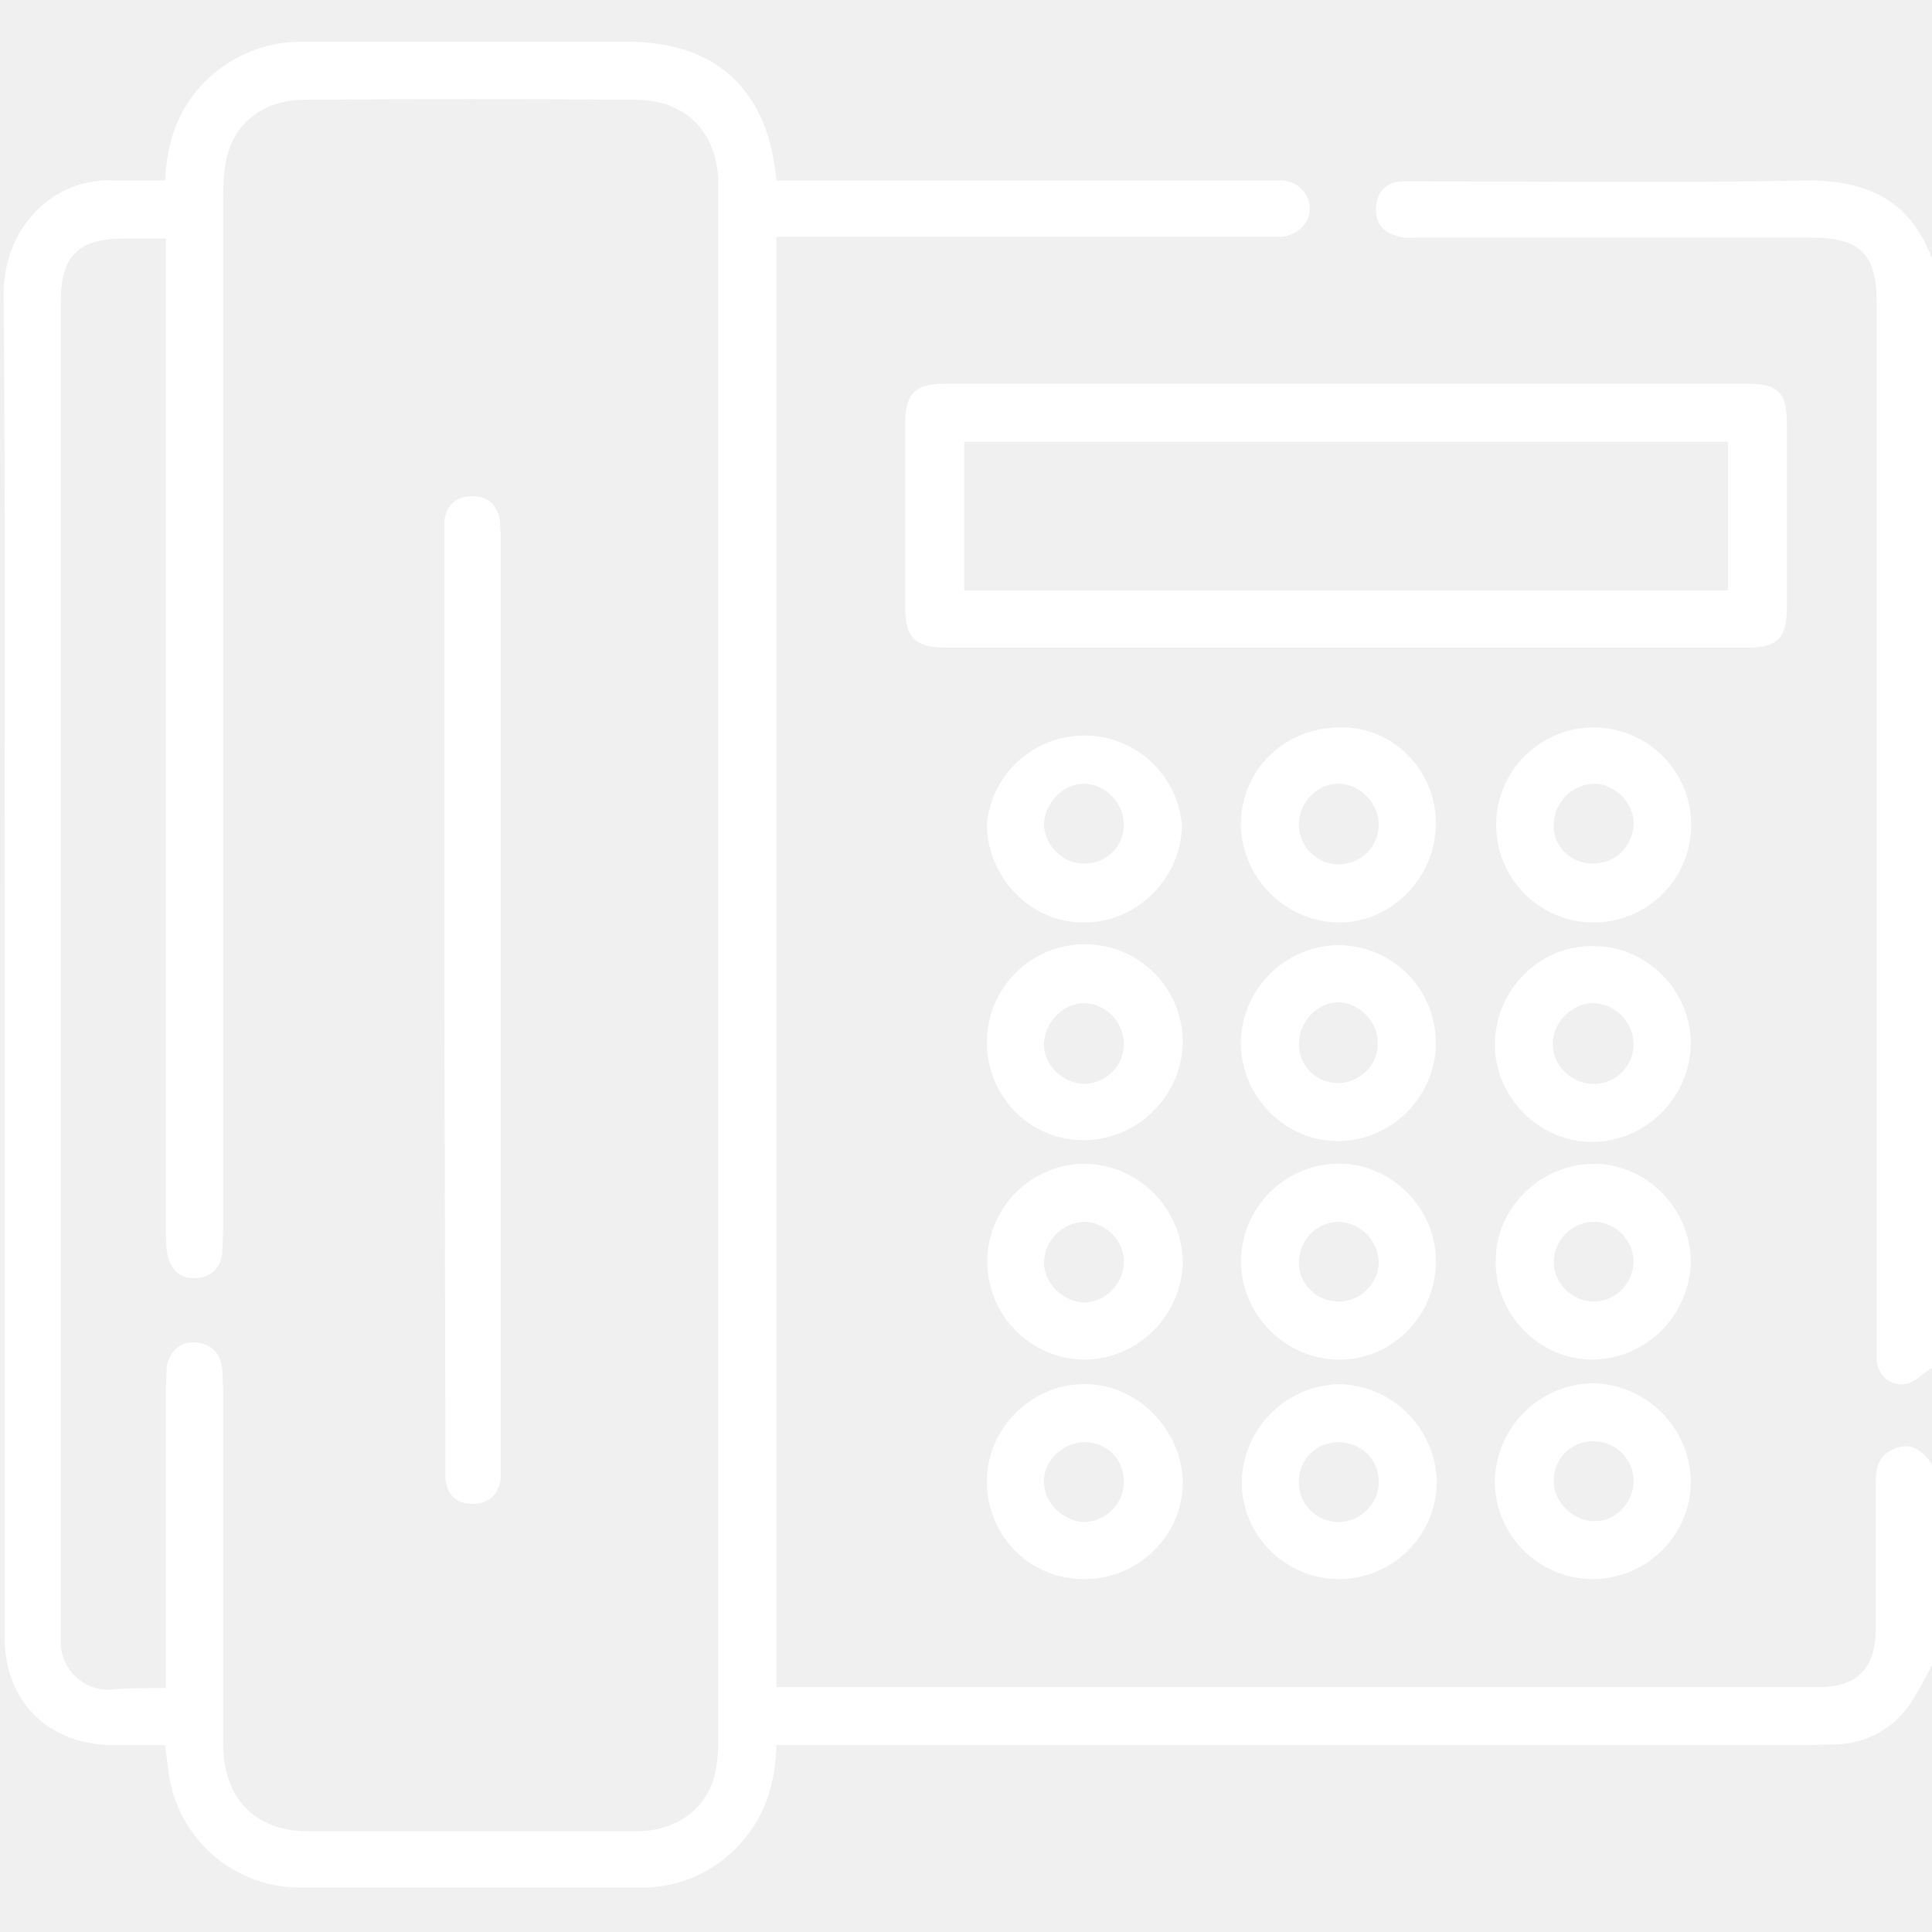
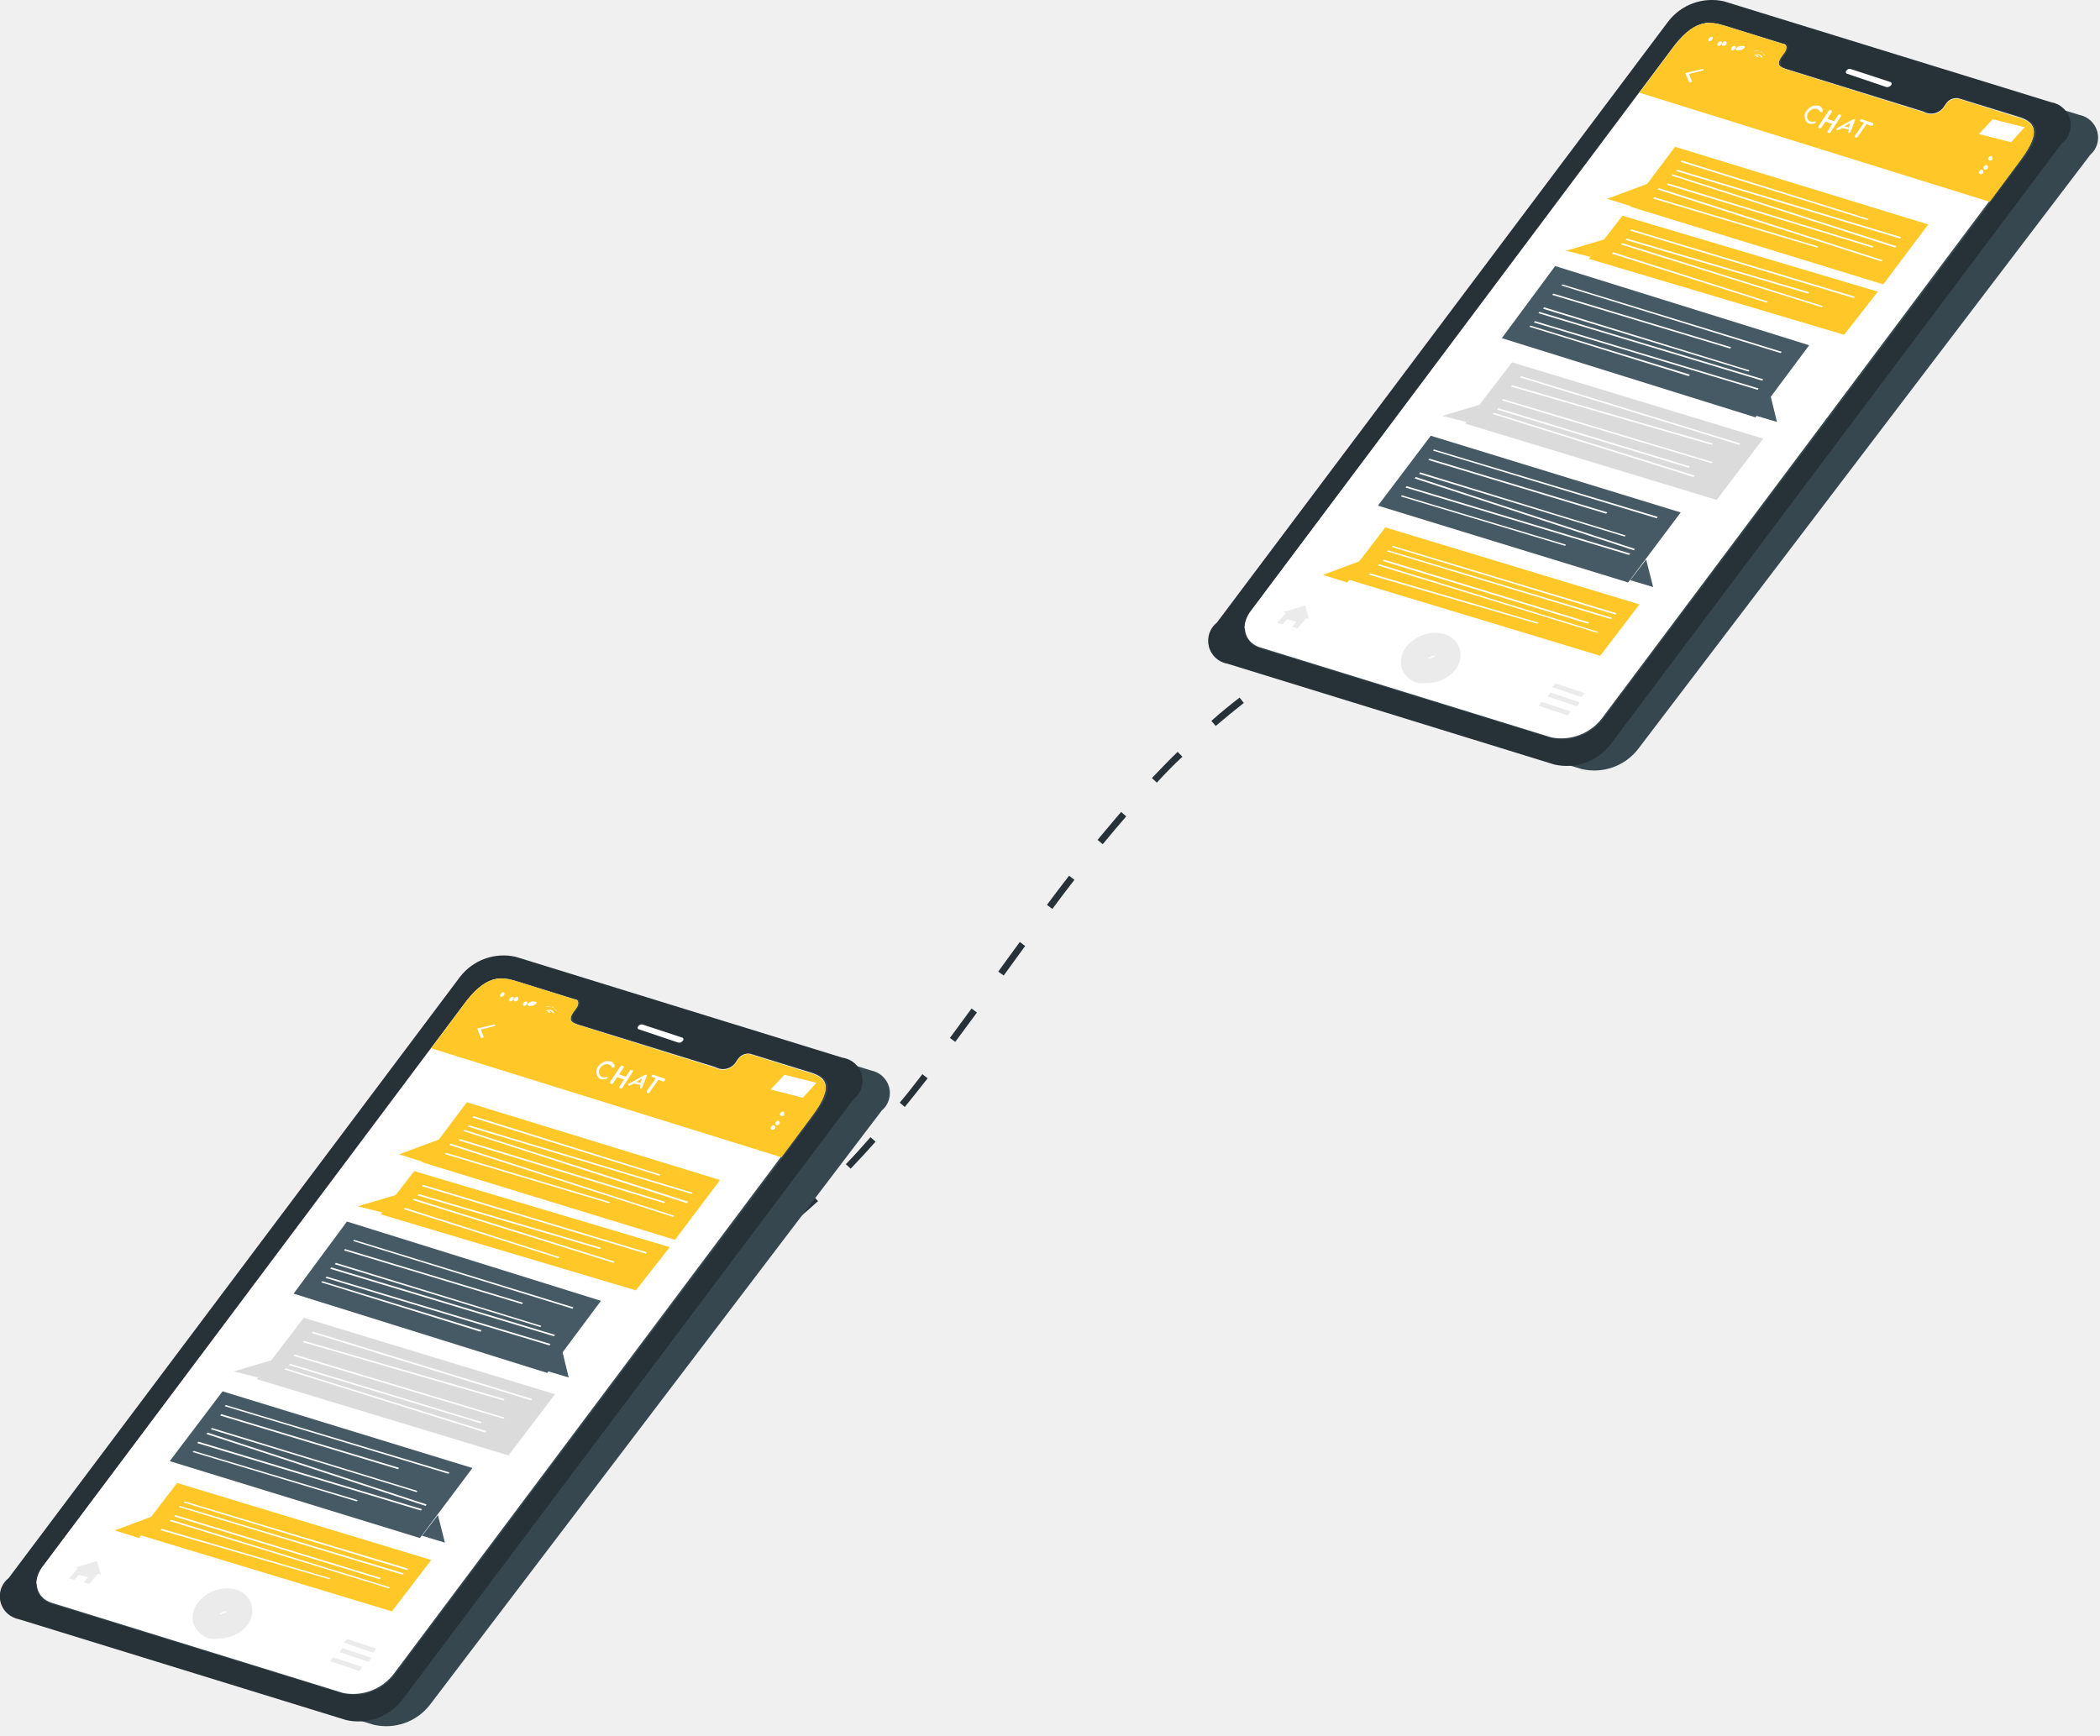
- <svg xmlns="http://www.w3.org/2000/svg" fill="white" xml:space="preserve" baseProfile="tiny" overflow="visible" version="1.2" viewBox="0 0 213 213">
-   <path d="M213 183.6c-.9 1.6-1.7 3.4-2.9 4.9a10 10 0 0 1-7.5 3.8l-3.3.1H85.6c-.1 3.9-1.1 7.4-3.5 10.3a14.5 14.5 0 0 1-11 5.4H32.9a14.6 14.6 0 0 1-14.3-12.6l-.4-3.1H12c-7-.3-11.5-5-11.5-12v-78.7c0-23 .1-46.1-.1-69.1C.3 25.4 5.6 19.4 13 19.9h5.2c.2-4.2 1.4-7.8 4.2-10.7a15 15 0 0 1 11.2-4.6h35.5c9.9 0 15.6 5.3 16.5 15.3h55.8c1.7.1 3 1.5 3 3.1s-1.3 2.9-3.1 3.1H85.6V186h114.9c4.2 0 6.2-2 6.3-6.2v-16c0-1.8.1-3.3 2.1-4.1 2-.8 3.1.4 4.2 1.8l-.1 22.1zm-194.7 2.5v-33.5l.1-2.1c.4-1.6 1.5-2.6 3.1-2.5 1.7.1 2.8 1.1 3 2.9l.1 2.3v39c0 6 3.4 9.6 9.2 9.7h36.3c4.3 0 7.6-2.3 8.6-5.9.4-1.4.5-3 .5-4.5V20.4c0-5.7-3.5-9.4-9.1-9.4-12.2-.1-24.4-.1-36.5 0-4.3 0-7.5 2.3-8.5 6-.4 1.5-.5 3.1-.5 4.7v113.8l-.1 2.7c-.2 1.6-1.2 2.5-2.7 2.7-1.6.2-2.7-.6-3.2-2.1-.3-.9-.3-1.9-.3-2.9V26.3h-4.6c-5.1 0-7 1.9-7 7v148.1a5.3 5.3 0 0 0 5.2 4.9c2-.2 4-.2 6.4-.2z" />
-   <path d="M213 150.8c-1 .6-2 1.7-3 1.8-1.6.2-2.9-.9-3.1-2.6V33.3c0-5.2-1.8-7.1-7.1-7.1h-43.6c-.6 0-1.3.1-1.9-.1-1.7-.4-2.7-1.4-2.6-3.2.1-1.7 1-2.7 2.7-2.9h1.9c14.2 0 28.4.2 42.6-.1 7.1-.1 12 2.3 14.3 9.2-.2 40.5-.2 81.1-.2 121.7z" />
-   <path d="M148.5 71.4h-44.2c-3.4 0-4.5-1.1-4.5-4.4V46.7c0-3.3 1.1-4.4 4.3-4.4h88.6c3.3 0 4.3 1 4.3 4.3v20.5c0 3.3-1.1 4.3-4.4 4.3h-44.1zm-42.2-6.3h84.2V48.7h-84.2v16.4zm2.5 49.8a10.8 10.8 0 0 1 21.6 0 11 11 0 0 1-10.8 10.8c-6 .1-10.8-4.8-10.8-10.8zm15.1.2c0-2.4-2-4.5-4.4-4.5-2.3 0-4.3 2.1-4.4 4.4-.1 2.4 2.1 4.5 4.5 4.5 2.4-.1 4.3-2 4.3-4.4zm51.8-10.8c5.9 0 10.8 5 10.7 10.9a11 11 0 0 1-10.8 10.7c-5.9 0-10.8-4.9-10.8-10.8.1-6.1 5-10.9 10.9-10.8zm.1 6.3c-2.3-.1-4.6 2-4.6 4.4-.1 2.3 1.9 4.4 4.3 4.5 2.4.1 4.4-1.7 4.6-4.1a4.6 4.6 0 0 0-4.3-4.8zm-.1-30.4a10.7 10.7 0 1 1 0 21.5 10.7 10.7 0 0 1 0-21.5zm0 15c2.4 0 4.3-1.9 4.4-4.3.1-2.4-2.1-4.5-4.4-4.5a4.6 4.6 0 0 0-4.4 4.4c-.2 2.4 1.9 4.5 4.4 4.4zm.1 33.1c5.9.1 10.7 5.1 10.6 11a11 11 0 0 1-10.8 10.6c-5.9 0-10.8-5-10.7-10.9 0-5.9 5-10.7 10.9-10.7zm4.3 10.9a4.5 4.5 0 0 0-4.2-4.5 4.5 4.5 0 0 0-4.6 4.3c-.1 2.4 2 4.5 4.4 4.5 2.3 0 4.3-1.9 4.4-4.3zm-60.5-10.9a11 11 0 0 1 10.8 10.9 11 11 0 0 1-10.7 10.7 10.8 10.8 0 0 1-.1-21.6zm4.3 10.8c0-2.4-2-4.3-4.3-4.4a4.6 4.6 0 0 0-4.5 4.5c0 2.3 2.1 4.3 4.4 4.4 2.4 0 4.4-2.1 4.4-4.5zm-15.1-48.3a10.8 10.8 0 0 1 21.5.1c0 5.9-5 10.9-10.9 10.8-5.8 0-10.6-5-10.6-10.9zm15.1.1c0-2.4-2.1-4.5-4.4-4.5-2.3 0-4.3 2.1-4.4 4.4 0 2.3 2 4.4 4.3 4.4 2.5.1 4.5-1.8 4.5-4.3zm34.4 48.5c-.2 6-5.1 10.7-11.1 10.5a11 11 0 0 1-10.4-11c.2-6.1 5.2-10.8 11.2-10.6 5.8.2 10.5 5.3 10.3 11.1zm-15.1-.2c0 2.4 2 4.3 4.4 4.3 2.4 0 4.5-2.1 4.4-4.5a4.6 4.6 0 0 0-4.4-4.3c-2.4 0-4.4 2-4.4 4.5zm15.1-24.2c0 5.9-4.9 10.8-10.8 10.8-5.8 0-10.6-4.8-10.7-10.7a10.9 10.9 0 0 1 10.7-10.9c6 0 10.8 4.8 10.8 10.8zm-15.1.1c0 2.4 1.9 4.3 4.3 4.3s4.5-2 4.4-4.5c0-2.3-2.1-4.4-4.4-4.4-2.2 0-4.3 2.1-4.3 4.6zm-23.7 59c-6 0-10.7-4.8-10.7-10.8 0-5.8 4.9-10.7 10.7-10.7 5.8-.1 10.8 5 10.9 10.8 0 5.9-4.9 10.7-10.9 10.7zm4.4-10.8c0-2.5-2-4.4-4.5-4.3-2.3.1-4.4 2.1-4.3 4.4 0 2.3 2.1 4.3 4.4 4.4 2.4 0 4.5-2.1 4.4-4.5zm34.4-72.2c-.2 6-5.2 10.8-11 10.6a11 11 0 0 1-10.5-10.9c.1-6.2 5.1-10.8 11.4-10.6 5.7.1 10.3 5.1 10.1 10.9zm-10.8 4.2c2.5 0 4.5-1.9 4.5-4.4 0-2.3-2-4.4-4.3-4.5-2.3-.1-4.4 1.9-4.5 4.3a4.4 4.4 0 0 0 4.3 4.6zm28.2 78.8c-6 0-10.8-4.7-10.9-10.7a11 11 0 0 1 10.8-10.9 11 11 0 0 1 10.8 10.7c.1 5.9-4.7 10.8-10.7 10.9zm4.4-10.7a4.4 4.4 0 0 0-4.2-4.5 4.3 4.3 0 0 0-4.6 4.3c-.1 2.3 2.1 4.5 4.4 4.5 2.3.1 4.3-1.9 4.4-4.3zm-32.4 10.7c-6 0-10.8-4.8-10.8-10.7a11 11 0 0 1 10.8-10.8 11 11 0 0 1 10.7 10.7c0 5.9-4.7 10.7-10.7 10.8zm-.1-15.1a4.3 4.3 0 0 0-4.4 4.5c0 2.4 2 4.3 4.4 4.3 2.4 0 4.5-2.1 4.4-4.5 0-2.4-2-4.3-4.4-4.3zM49 110.3V57.4c.2-1.8 1.4-2.7 3.1-2.7 1.6 0 2.7.9 3 2.6l.1 1.7v104.1c-.3 1.7-1.3 2.7-3.1 2.7s-2.8-1-3-2.8v-3.7l-.1-49z" />
+ <svg xmlns="http://www.w3.org/2000/svg" width="219" height="181" fill="none">
+   <path fill="#263238" d="m59.53 139-.15-.69a34 34 0 0 0 3.67-.94l.19.68c-1.2.38-2.45.7-3.7.96Zm8.23-2.45-.25-.66c1.16-.45 2.32-.94 3.45-1.5l.3.64a49.82 49.82 0 0 1-3.5 1.52Zm7.7-3.76-.36-.6a54.3 54.3 0 0 0 3.16-2.06l.4.57a82.7 82.7 0 0 1-3.2 2.05v.04Zm7-4.98-.45-.55a70.3 70.3 0 0 0 2.82-2.5l.48.52c-.93.84-1.9 1.69-2.85 2.49v.04Zm6.27-5.9-.52-.48c.85-.88 1.7-1.82 2.57-2.82l.53.47c-.87.97-1.73 1.92-2.58 2.8v.04Zm5.64-6.44-.54-.46c.8-.94 1.58-1.96 2.36-2.97l.55.43c-.77.98-1.55 1.97-2.36 2.96v.03Zm5.25-6.8-.56-.41 2.26-3.07.56.42-2.26 3.06Zm5.05-6.92-.57-.41 2.25-3.09.56.42-2.24 3.08Zm5.07-6.95-.56-.42a173.4 173.4 0 0 1 2.31-3.04l.56.43c-.78 1-1.55 2.01-2.3 3.03Zm5.26-6.74-.54-.46c.8-.94 1.62-1.95 2.46-2.91l.53.46c-.83.96-1.65 1.93-2.45 2.9Zm5.64-6.43-.51-.48c.9-.94 1.8-1.88 2.68-2.73l.5.51c-.9.82-1.8 1.76-2.67 2.7Zm6.15-5.9-.46-.54c.94-.85 1.96-1.67 2.94-2.43l.44.56c-1 .79-1.94 1.56-2.93 2.4Zm6.74-5.2-.4-.58a61.36 61.36 0 0 1 3.22-2.05l.37.6a63.04 63.04 0 0 0-3.2 2.03h.01Zm7.33-4.29-.31-.63c1.13-.56 2.3-1.1 3.47-1.6l.27.65a63.57 63.57 0 0 0-3.44 1.58Z" />
+   <path fill="#263238" d="m62.84 139.85-.17-1.87c1.67-.15 3.35-.32 5.03-.52l.23 1.84-5.09.55Zm126-99.67-.17-1.87c1.68-.15 3.35-.32 5.03-.52l.23 1.84-5.09.55Z" />
+   <path fill="#37474F" d="M91.98 115.8 44.8 177.86a5.77 5.77 0 0 1-5.82 2.04L4.8 169.48a2.43 2.43 0 0 1-1.85-1.73 2.39 2.39 0 0 1 .74-2.42l47.19-62.04a5.72 5.72 0 0 1 5.82-2.04l34.17 10.41a2.42 2.42 0 0 1 1.85 1.73 2.38 2.38 0 0 1-.74 2.42Zm126.01-99.66-47.2 62.04a5.78 5.78 0 0 1-5.82 2.04l-34.17-10.4a2.42 2.42 0 0 1-1.85-1.74 2.39 2.39 0 0 1 .74-2.42l47.19-62.04a5.72 5.72 0 0 1 5.82-2.03l34.17 10.4a2.42 2.42 0 0 1 1.85 1.74 2.37 2.37 0 0 1-.73 2.41Z" />
+   <path fill="#263238" d="M87.89 110.33 53.79 99.8a5.73 5.73 0 0 0-5.81 2.08L.9 164.6a2.42 2.42 0 0 0-.12 3.7c.34.3.77.52 1.23.6l34.1 10.51a5.78 5.78 0 0 0 5.8-2.06L89 114.65a2.42 2.42 0 0 0-1.11-4.32Zm-46.68 64.3a5.38 5.38 0 0 1-5.35 2.04l-30.49-9.4c-1.71-.53-2.1-2.43-.84-3.95l43.83-58.4c2.41-3.34 4.03-3.1 5.74-2.57l6.1 1.9c.36 0 .38.55 0 .99l-.15.2c-.8 1.06-.14 1.25.65 1.5l14.13 4.36a1.63 1.63 0 0 0 2.21-.6l.15-.2a1.3 1.3 0 0 1 1.25-.6l6.12 1.88c1.69.51 2.75 1.39.44 4.46l-43.8 58.4ZM213.89 10.66 179.79.14a5.73 5.73 0 0 0-5.81 2.09l-47.07 62.7a2.43 2.43 0 0 0 1.11 4.3l34.1 10.52a5.78 5.78 0 0 0 5.8-2.06L215 14.98a2.42 2.42 0 0 0 .14-3.72 2.4 2.4 0 0 0-1.25-.6ZM167.2 74.97a5.38 5.38 0 0 1-5.35 2.04l-30.49-9.4c-1.71-.54-2.1-2.43-.84-3.96l43.83-58.4c2.41-3.34 4.03-3.1 5.74-2.56l6.1 1.89c.36 0 .38.56 0 1l-.15.19c-.8 1.06-.14 1.26.65 1.5l14.13 4.36a1.63 1.63 0 0 0 2.21-.6l.15-.2a1.3 1.3 0 0 1 1.25-.6l6.12 1.89c1.69.5 2.75 1.38.44 4.46l-43.8 58.4Z" />
+   <path fill="#fff" d="m70.72 108.74-4.16-1.4a.2.2 0 0 1 0-.3.43.43 0 0 1 .2-.17.4.4 0 0 1 .25-.01l4.18 1.38a.2.2 0 0 1 .06.07.21.21 0 0 1 0 .2.2.2 0 0 1-.06.06.47.47 0 0 1-.21.16.44.44 0 0 1-.26.01Zm126-99.66-4.16-1.41a.19.19 0 0 1-.05-.07.2.2 0 0 1-.02-.09c0-.03 0-.06.02-.08a.19.19 0 0 1 .05-.07.42.42 0 0 1 .2-.16.39.39 0 0 1 .25 0l4.18 1.37c.03.02.05.04.06.07a.2.2 0 0 1 0 .2.19.19 0 0 1-.06.07.47.47 0 0 1-.22.15.44.44 0 0 1-.25.02Z" />
+   <path fill="#fff" d="m84.76 116.24-43.66 58.3a5.35 5.35 0 0 1-5.33 2.04l-30.37-9.4c-1.7-.53-2.09-2.41-.84-3.94l43.67-58.3c2.4-3.34 4-3.1 5.7-2.57l6.08 1.89c.36 0 .39.56 0 1l-.14.19c-.8 1.06-.15 1.25.65 1.5l14.06 4.35a1.62 1.62 0 0 0 2.21-.6l.14-.2a1.3 1.3 0 0 1 1.25-.6l6.1 1.89c1.8.5 2.78 1.35.48 4.45Zm126-99.67-43.66 58.3a5.35 5.35 0 0 1-5.33 2.04l-30.37-9.39c-1.7-.53-2.09-2.42-.84-3.95l43.66-58.3c2.4-3.34 4.01-3.1 5.72-2.56L186 4.59c.36 0 .39.56 0 1l-.14.19c-.8 1.06-.15 1.26.65 1.5l14.06 4.36a1.62 1.62 0 0 0 2.21-.6l.14-.2a1.3 1.3 0 0 1 1.25-.6l6.1 1.88c1.8.5 2.78 1.36.48 4.45Z" />
+   <path fill="#FFC727" d="m84.76 116.33-3.26 4.38-36.53-11.37 3.26-4.38c2.4-3.36 4-3.12 5.71-2.59l6.08 1.9c.36 0 .38.56 0 1l-.15.2c-.79 1.07-.14 1.26.65 1.5l14.06 4.4a1.61 1.61 0 0 0 2.21-.62l.15-.2a1.3 1.3 0 0 1 1.25-.6l6.07 1.9c1.82.51 2.8 1.36.5 4.48Zm126-99.67-3.26 4.39-36.53-11.38 3.26-4.38c2.4-3.36 4-3.12 5.71-2.58l6.08 1.9c.36 0 .38.56 0 1l-.15.2c-.79 1.06-.14 1.26.65 1.5l14.06 4.39a1.61 1.61 0 0 0 2.21-.61l.15-.2a1.3 1.3 0 0 1 1.25-.6l6.07 1.9c1.82.5 2.8 1.36.5 4.47Z" />
+   <path fill="#fff" d="m50.16 108.28-.4-1 1.85-.44.05.16-1.53.39.33.8-.3.09Zm126-99.67-.41-.99 1.86-.44.05.15-1.53.39.34.81-.31.08ZM81.74 116.36a.32.32 0 0 1-.35 0 .16.16 0 0 1 0-.27c.04-.06.1-.1.15-.13a.35.35 0 0 1 .2-.02c.05.18.1.31 0 .42Zm126-99.67a.32.32 0 0 1-.35 0 .16.16 0 0 1-.07-.13.16.16 0 0 1 .07-.13c.04-.06.1-.1.15-.14a.34.34 0 0 1 .2-.02c.05.18.1.31 0 .42ZM81.18 117.3a.22.22 0 0 1-.14.07.22.22 0 0 1-.14-.06.15.15 0 0 1-.04-.06.2.2 0 0 1 0-.14c0-.03.02-.05.04-.06.02-.06.06-.1.11-.13s.1-.04.15-.02c.04 0 .08.01.11.05a.2.2 0 0 1 .05.14c0 .05 0 .1-.04.15a.14.14 0 0 1-.1.07Zm126-99.66a.22.22 0 0 1-.14.06.22.22 0 0 1-.14-.06.16.16 0 0 1-.04-.05.2.2 0 0 1 0-.15l.03-.06a.3.3 0 0 1 .12-.13c.05-.03.1-.04.15-.02.04 0 .08.01.11.05s.05.09.05.14c0 .06 0 .11-.03.15a.14.14 0 0 1-.11.07ZM80.7 117.79a.2.2 0 0 1-.13.05.2.2 0 0 1-.13-.05c-.09 0-.1-.16 0-.29a.3.3 0 0 1 .12-.11.2.2 0 0 1 .14-.02c.04 0 .08.02.1.06.03.04.04.1.04.15 0 .06-.01.1-.04.15a.11.11 0 0 1-.1.06Zm126-99.67a.2.2 0 0 1-.13.06.2.2 0 0 1-.13-.06c-.09 0-.1-.15 0-.28a.3.3 0 0 1 .12-.12.2.2 0 0 1 .14-.01c.04 0 .08.02.1.06.03.04.04.09.04.14 0 .06-.01.11-.04.15a.11.11 0 0 1-.1.06ZM58.09 105.4h-.17a.53.53 0 0 0-.41-.38 1.25 1.25 0 0 0-.72 0h.94v.14l.36.25Zm-1.23-.07a.93.93 0 0 1 .5 0 .46.46 0 0 1 .44.34h-.15a.43.43 0 0 0-.29-.24.67.67 0 0 0-.5-.1Z" />
+   <path fill="#fff" d="M57.37 105.62h-.15a.21.21 0 0 0-.14-.14.52.52 0 0 0-.27 0c.34-.15.56-.07.56.14Zm-.22.08H57c-.14 0 0 0 0 0h.12s.05-.03.03 0ZM184.09 5.74h-.17a.53.53 0 0 0-.41-.39 1.25 1.25 0 0 0-.72 0h.94v.15l.36.24Zm-1.23-.07a.92.92 0 0 1 .5 0 .46.46 0 0 1 .44.33h-.15a.43.43 0 0 0-.28-.24.68.68 0 0 0-.51-.1Z" />
+   <path fill="#fff" d="M183.37 5.96h-.15a.22.22 0 0 0-.14-.15.53.53 0 0 0-.27 0c.34-.14.56-.07.56.15Zm-.22.07H183c-.14 0 0 0 0 0h.12s.05-.03.03 0ZM52.24 103.67c.04-.05.08-.1.13-.13a.3.3 0 0 1 .18-.05l.05.07a.21.21 0 0 1 0 .18.17.17 0 0 1-.05.06.36.36 0 0 1-.17.15.3.3 0 0 1-.2 0 .2.2 0 0 1-.03-.15c0-.03.02-.06.03-.08a.15.15 0 0 1 .06-.05ZM178.24 4a.4.4 0 0 1 .13-.13.3.3 0 0 1 .18-.04l.05.06a.2.2 0 0 1 .02.1.2.2 0 0 1-.02.08.18.18 0 0 1-.05.07.36.36 0 0 1-.17.14.3.3 0 0 1-.2.01.2.2 0 0 1-.03-.08v-.08a.2.2 0 0 1 .03-.07.16.16 0 0 1 .06-.05ZM53.17 104.14a.29.29 0 0 1 .15-.14.26.26 0 0 1 .19-.02l.05.07a.22.22 0 0 1 0 .17.17.17 0 0 1-.05.07.4.4 0 0 1-.16.13.29.29 0 0 1-.18.02.17.17 0 0 1-.05-.06.21.21 0 0 1 0-.18.17.17 0 0 1 .05-.06Zm126-99.67a.4.4 0 0 1 .15-.14.26.26 0 0 1 .19-.01l.05.06.02.1c0 .02 0 .05-.02.08a.16.16 0 0 1-.05.06.43.43 0 0 1-.16.14.29.29 0 0 1-.18.02.17.17 0 0 1-.05-.07.21.21 0 0 1-.02-.09c0-.03 0-.06.02-.08a.17.17 0 0 1 .05-.07ZM53.63 104.15a.33.33 0 0 1 .15-.16.19.19 0 0 1 .18 0c.12 0 .14.23 0 .38a.25.25 0 0 1-.18.08.25.25 0 0 1-.17-.08c-.04.13-.06-.06.02-.22Zm126-99.66a.33.33 0 0 1 .15-.16.19.19 0 0 1 .18 0c.12 0 .14.22 0 .38a.25.25 0 0 1-.18.07.25.25 0 0 1-.17-.07c-.04.12-.06-.07.02-.22ZM54.6 104.61c.05-.06.1-.1.16-.13a.3.3 0 0 1 .18-.02c.03.01.04.03.05.06a.22.22 0 0 1 0 .18.17.17 0 0 1-.05.06.35.35 0 0 1-.15.14.27.27 0 0 1-.19.02.17.17 0 0 1-.05-.07.22.22 0 0 1 0-.18.17.17 0 0 1 .05-.06Zm126-99.67a.4.4 0 0 1 .16-.13.3.3 0 0 1 .18-.02c.03.02.04.04.05.07a.22.22 0 0 1 0 .17.17.17 0 0 1-.05.07.36.36 0 0 1-.15.14.27.27 0 0 1-.19.01.18.18 0 0 1-.05-.06.22.22 0 0 1-.02-.1l.02-.08a.18.18 0 0 1 .05-.07ZM55.14 104.61a.65.65 0 0 1 .29-.14.91.91 0 0 1 .35 0c.23 0 .27.17 0 .3a.64.64 0 0 1-.28.14.9.9 0 0 1-.36 0 .25.25 0 0 1-.1-.06.13.13 0 0 1-.03-.09.1.1 0 0 1 .04-.08.24.24 0 0 1 .1-.07Zm126-99.66a.65.65 0 0 1 .29-.14.9.9 0 0 1 .35-.01c.23 0 .27.17 0 .3a.65.65 0 0 1-.28.14.9.9 0 0 1-.36 0 .23.23 0 0 1-.1-.06.13.13 0 0 1-.03-.08c0-.03.01-.06.04-.09a.23.23 0 0 1 .1-.06ZM83.72 114.5l-3.35-.86 1.43-1.54 3.35.84-1.43 1.56Zm126-99.67-3.35-.85 1.43-1.54 3.35.83-1.43 1.56Z" />
+   <path fill="#fff" d="m83.24 112.97-1.1-.39-.34.54 1.09.42.35-.57Zm126-99.67-1.1-.38-.34.54 1.09.41.35-.56ZM83.87 114.02l-.16-.05.32-.43.16.05-.32.43Zm126-99.67-.16-.05.32-.43.16.05-.32.43Z" />
+   <path fill="#EBEBEB" d="m10.52 164.23-.28-.09-.94 1.06-.57-.15.47-.53-.99-.27-.46.53-.57-.13.93-1.06-.31-.07 2.3-.7.42 1.4Zm126-99.67-.28-.09-.94 1.07-.57-.16.47-.53-.99-.27-.46.54-.57-.14.93-1.06-.31-.07 2.3-.7.42 1.41ZM38.94 172.38l-3.06-1.04.29-.4 3.06 1.01-.3.43Zm126-99.67-3.06-1.03.29-.4 3.06 1-.3.43ZM38.46 173.34l-3.06-1.02.3-.42 3.05 1.02-.3.42Zm126-99.67-3.06-1.02.3-.42 3.05 1.02-.3.42ZM37.5 174.3l-3.06-1.03.3-.41 3.05 1.01-.29.42Zm126-99.67-3.06-1.02.3-.42 3.05 1.02-.29.42ZM24.4 168.36l-1.65.67-.27-1.32.27-.12.24 1.12 1.33-.59.08.24Zm126-99.67-1.65.67-.27-1.31.27-.12.24 1.11 1.33-.58.08.23Z" />
+   <path fill="#EBEBEB" d="M22.74 170.9c-.3.06-.62.06-.93 0a2.54 2.54 0 0 1-1.62-1.5 2.48 2.48 0 0 1 .48-2.28 3.85 3.85 0 0 1 3.94-1.33 2.36 2.36 0 0 1 1.6 1.5 2.48 2.48 0 0 1-.46 2.29 3.86 3.86 0 0 1-3 1.32Zm.89-2.85c-.31.03-.6.15-.84.35.35-.01.67-.13.94-.35h-.1Zm125.11-96.81c-.3.05-.62.05-.93 0a2.54 2.54 0 0 1-1.62-1.5 2.48 2.48 0 0 1 .48-2.28 3.84 3.84 0 0 1 3.94-1.33 2.35 2.35 0 0 1 1.6 1.5 2.5 2.5 0 0 1-.46 2.28 3.86 3.86 0 0 1-3 1.33Zm.89-2.86c-.31.03-.6.15-.84.35.34 0 .68-.13.94-.35h-.1Z" />
+   <path fill="#fff" d="M62.3 111.35c.16-.26.38-.46.63-.57.24-.12.5-.14.76-.07.09.02.17.08.24.15a.8.8 0 0 1 .17.27s0 .2-.1.22c-.1.02-.17 0-.19 0a.54.54 0 0 0-.11-.2.37.37 0 0 0-.17-.1.62.62 0 0 0-.54 0c-.16.08-.3.2-.43.38a.7.7 0 0 0-.1.25.79.79 0 0 0 0 .28c.03.09.07.17.12.23.05.07.12.12.19.14.15.06.3.06.45 0h.16c0 .05-.02.1-.04.13a.15.15 0 0 1-.1.06.93.93 0 0 1-.66 0 .6.6 0 0 1-.22-.19.85.85 0 0 1-.14-.3 1 1 0 0 1 .08-.68Zm126-99.67c.16-.26.38-.46.63-.57.24-.11.5-.14.76-.07a.6.6 0 0 1 .24.15c.07.08.13.17.17.28 0 0 0 .18-.1.21s-.16 0-.19 0a.53.53 0 0 0-.11-.19.38.38 0 0 0-.17-.1.63.63 0 0 0-.54 0c-.16.07-.3.2-.43.37a.7.7 0 0 0-.1.25.79.79 0 0 0 0 .29 1 1 0 0 0 .12.23c.05.06.12.11.19.14.15.05.3.05.45 0h.16c0 .05-.02.1-.04.12a.15.15 0 0 1-.1.07.93.93 0 0 1-.66 0 .6.6 0 0 1-.23-.2.84.84 0 0 1-.13-.3 1 1 0 0 1 .08-.68ZM63.64 112.82l1.09-1.63a.26.26 0 0 1 .27 0l.04.05a.16.16 0 0 1-.04.17l-.44.65.71.25.44-.67a.22.22 0 0 1 .25 0s.12 0 0 .2l-1.08 1.66a.22.22 0 0 1-.25 0s-.12 0 0-.22l.44-.68-.71-.26-.44.68a.26.26 0 0 1-.28 0s-.04-.08 0-.2Zm126.01-99.66 1.08-1.64a.27.27 0 0 1 .27 0 .15.15 0 0 1 .05.11l-.01.06-.04.05-.44.65.71.26.44-.68a.22.22 0 0 1 .25 0s.12 0 0 .2l-1.08 1.66a.22.22 0 0 1-.25 0s-.12 0 0-.22l.44-.68-.71-.25-.44.67a.27.27 0 0 1-.27 0s-.05-.08 0-.2ZM66.79 113.17l-.69-.15-.37.2a.25.25 0 0 1-.2 0v-.16l1.7-.94a.31.31 0 0 1 .22 0v.1l-.47 1.2a.2.2 0 0 1-.08.09.3.3 0 0 1-.14.03v-.1l.03-.27Zm0-.22.17-.46-.61.35.44.11Zm126-99.45-.69-.14-.37.2a.25.25 0 0 1-.2 0v-.17l1.7-.93a.32.32 0 0 1 .22 0v.09l-.47 1.21a.21.21 0 0 1-.08.08.3.3 0 0 1-.14.03v-.09l.03-.27Zm0-.22.17-.46-.61.35.44.11ZM69.06 112.77l-.4-.15-.95 1.36a.24.24 0 0 1-.13.04.24.24 0 0 1-.13-.04v-.18l.94-1.33-.4-.16s-.11 0 0-.17a.23.23 0 0 1 .12-.04c.04 0 .08.02.12.04l1.13.38v.17a.25.25 0 0 1-.3.08Zm126-99.67-.4-.15-.95 1.36a.24.24 0 0 1-.26 0v-.17l.95-1.34-.4-.15s-.13 0 0-.18a.23.23 0 0 1 .23 0l1.13.38v.18a.26.26 0 0 1-.14.09.25.25 0 0 1-.16-.02Z" />
+   <path fill="#455A64" d="m30.62 134.93 26.45 8.27 5.6-7.52-26.49-8.27-5.56 7.52Zm126-99.66 26.45 8.26 5.6-7.52-26.49-8.26-5.56 7.52Z" />
+   <path fill="#455A64" d="m59.32 143.68-2.4-.72 1.69-2.15.7 2.87Zm126-99.67-2.4-.71 1.69-2.16.7 2.87Z" />
+   <path fill="#fff" d="m59.7 136.5-22.87-7.06.1-.12 22.87 7.04-.1.14Zm126-99.67-22.87-7.05.1-.12 22.87 7.03-.1.14ZM54.44 136.02l-18.56-5.6.1-.14 18.55 5.6-.1.14Zm126-99.66-18.56-5.6.1-.14 18.55 5.6-.1.14ZM56.35 138.41l-21.43-6.55.1-.14 21.43 6.57-.1.12Zm126-99.66-21.43-6.55.1-.15 21.43 6.58-.1.12ZM57.76 139.37l-23.32-7.03.1-.15 23.34 7.04-.12.14Zm126-99.67-23.32-7.03.1-.14 23.34 7.03-.12.14ZM57.3 140.33l-23.34-7.04.1-.14 23.34 7.03-.1.15Zm126-99.67-23.34-7.03.1-.14 23.34 7.03-.1.14ZM50.1 138.9l-16.61-5.15.12-.12 16.62 5.12-.12.14Zm126.01-99.67-16.62-5.15.11-.12 16.63 5.12-.12.15Z" />
+   <path fill="#455A64" d="m17.7 152.4 26.09 8.02 5.48-7.3-26.06-8-5.51 7.28Zm126-99.66 26.09 8.01 5.48-7.3-26.06-8-5.51 7.29ZM46.4 160.9l-2.39-.72 1.66-2.15.73 2.87Zm126-99.67-2.39-.72 1.66-2.15.73 2.87Z" />
+   <path fill="#fff" d="m46.78 153.72-23.34-7.05.1-.12 23.34 7.03-.1.14Zm126-99.66L149.44 47l.1-.12 23.34 7.03-.1.15ZM41.5 153.24l-18.54-5.6.12-.14 18.54 5.6-.12.14Zm126-99.66-18.54-5.6.12-.14 18.54 5.6-.12.14ZM43.43 155.63 22 149.08l.1-.14 21.43 6.57-.1.13Zm126.01-99.66L148 49.42l.1-.15 21.43 6.58-.1.12ZM44.4 157.07l-22.87-7.5.1-.15 22.86 7.5-.1.15Zm126-99.67-22.87-7.5.1-.15 22.86 7.5-.1.15ZM43.89 157.55l-23.32-7.03.12-.15 23.32 7.04-.12.14Zm126-99.67-23.32-7.03.12-.14 23.32 7.03-.12.14ZM37.21 156.6l-17.12-5.15.1-.12 17.12 5.14-.1.12Zm126-99.67-17.12-5.15.1-.12 17.12 5.15-.1.12Z" />
+   <path fill="#FFC727" d="m70.4 129.32-26.4-8.1 4.68-6.25 26.41 8.11-4.7 6.24Zm126-99.66L170 21.55l4.68-6.24 26.41 8.1-4.7 6.25Z" />
+   <path fill="#FFC727" d="m41.62 120.4 2.54.8 1.76-2.4-4.3 1.6Zm126-99.66 2.54.79 1.76-2.4-4.3 1.6Z" />
+   <path fill="#fff" d="m68.76 122.63-19.49-6.07.1-.15 19.52 6.1-.13.12Zm126-99.67-19.49-6.07.1-.15 19.51 6.1-.12.12ZM72.14 124.54l-23.35-7.03.12-.14 23.32 7.03-.1.14Zm126-99.66-23.35-7.04.13-.14 23.31 7.03-.1.15ZM71.63 125.5l-23.31-7.53.1-.13 23.34 7.5-.13.16Zm126-99.67-23.31-7.52.1-.13 23.34 7.5-.13.15ZM69.27 125.5l-21.43-6.55.1-.15 21.42 6.55-.1.15Zm126-99.67-21.43-6.55.1-.15 21.42 6.56-.1.14ZM70.2 126.93l-23.32-7.5.1-.15 23.34 7.53-.12.12Zm126-99.66-23.32-7.5.1-.16 23.34 7.53-.12.13ZM63.5 125.5l-17.1-5.12.1-.14 17.12 5.14-.12.12Zm126-99.67-17.1-5.12.1-.14 17.12 5.14-.12.12Z" />
+   <path fill="#FFC727" d="m66.32 134.59-26.62-7.93 3.5-4.51 26.64 7.93-3.52 4.5Zm126-99.67L165.7 27l3.5-4.5 26.63 7.92-3.52 4.51Z" />
+   <path fill="#FFC727" d="m37.31 125.82 2.55.64 1.76-1.92-4.3 1.28Zm126-99.67 2.54.64 1.77-1.91-4.3 1.27Z" />
+   <path fill="#fff" d="m67.35 130.76-23.34-7.03.1-.15 23.34 7.04-.1.14Zm126-99.66-23.34-7.04.1-.14 23.34 7.03-.1.14Zm-130.8 99.18-19.02-5.6.12-.14 19.02 5.6-.12.14Zm126-99.66-19.02-5.6.12-.14 19.02 5.6-.12.14ZM63.98 131.72l-20.93-6.55.1-.15 20.95 6.57-.12.13Zm126-99.67-20.93-6.55.1-.15 20.95 6.58-.12.12ZM58.24 131.24l-16.14-5.12.12-.14 16.14 5.14-.12.12Zm126-99.67-16.14-5.11.12-.15 16.14 5.14-.12.12Z" />
+   <path fill="#DBDBDB" d="m53.02 151.8-26.23-7.95 4.89-6.4 26.2 7.97-4.86 6.39Zm126-99.66-26.23-7.96 4.89-6.39 26.2 7.96-4.86 6.4Z" />
+   <path fill="#DBDBDB" d="m24.4 143.04 2.51.64 1.8-1.92-4.31 1.28Zm126-99.66 2.51.63 1.8-1.91-4.31 1.28Z" />
+   <path fill="#fff" d="m52.5 147.98-21.88-6.55.12-.15 21.88 6.58-.12.12Zm126-99.66-21.88-6.56.12-.14 21.88 6.58-.12.12ZM50.13 148.46l-20-6.08.1-.14 20 6.08-.1.14Zm126-99.66-20-6.08.1-.15 20 6.08-.1.14ZM52.52 146.07l-20.95-6.08.12-.14 20.93 6.08-.1.14Zm126-99.67-20.95-6.08.12-.14 20.93 6.08-.1.14ZM55.4 146.07l-22.87-7.03.1-.15 22.86 7.03-.1.15Zm126-99.67-22.87-7.03.1-.14 22.86 7.03-.1.14ZM50.61 149.42l-20.95-6.58.12-.12 20.93 6.55-.1.15Zm126-99.67-20.95-6.57.12-.13 20.93 6.55-.1.15Z" />
+   <path fill="#FFC727" d="m40.87 168.07-26.52-8.03 4.12-5.36 26.5 8.03-4.1 5.36ZM166.88 68.4l-26.53-8.03 4.12-5.36 26.5 8.03-4.1 5.37Z" />
+   <path fill="#FFC727" d="m11.96 159.63 2.54.79 1.76-2.4-4.3 1.61Zm126-99.67 2.54.8 1.76-2.4-4.3 1.6Z" />
+   <path fill="#fff" d="m42.45 163.77-23.32-7.06.1-.12 23.34 7.03-.12.15Zm126-99.67-23.31-7.05.1-.12 23.33 7.03-.12.14ZM42 164.25l-23.34-7.06.1-.12 23.34 7.03-.1.15Zm126-99.67-23.34-7.06.1-.12 23.34 7.04-.1.14ZM39.6 164.72l-21.42-6.55.12-.14 21.4 6.55-.1.14Zm126-99.66-21.42-6.55.12-.15 21.4 6.55-.1.15ZM40.57 165.68l-22.87-7.03.1-.14 22.86 7.05-.1.12Zm126-99.67-22.87-7.03.1-.14 22.86 7.06-.1.11ZM34.34 164.72l-17.6-5.12.13-.14 17.57 5.15-.1.11Zm126-99.66-17.6-5.12.13-.14 17.57 5.14-.1.12Z" />
</svg>
